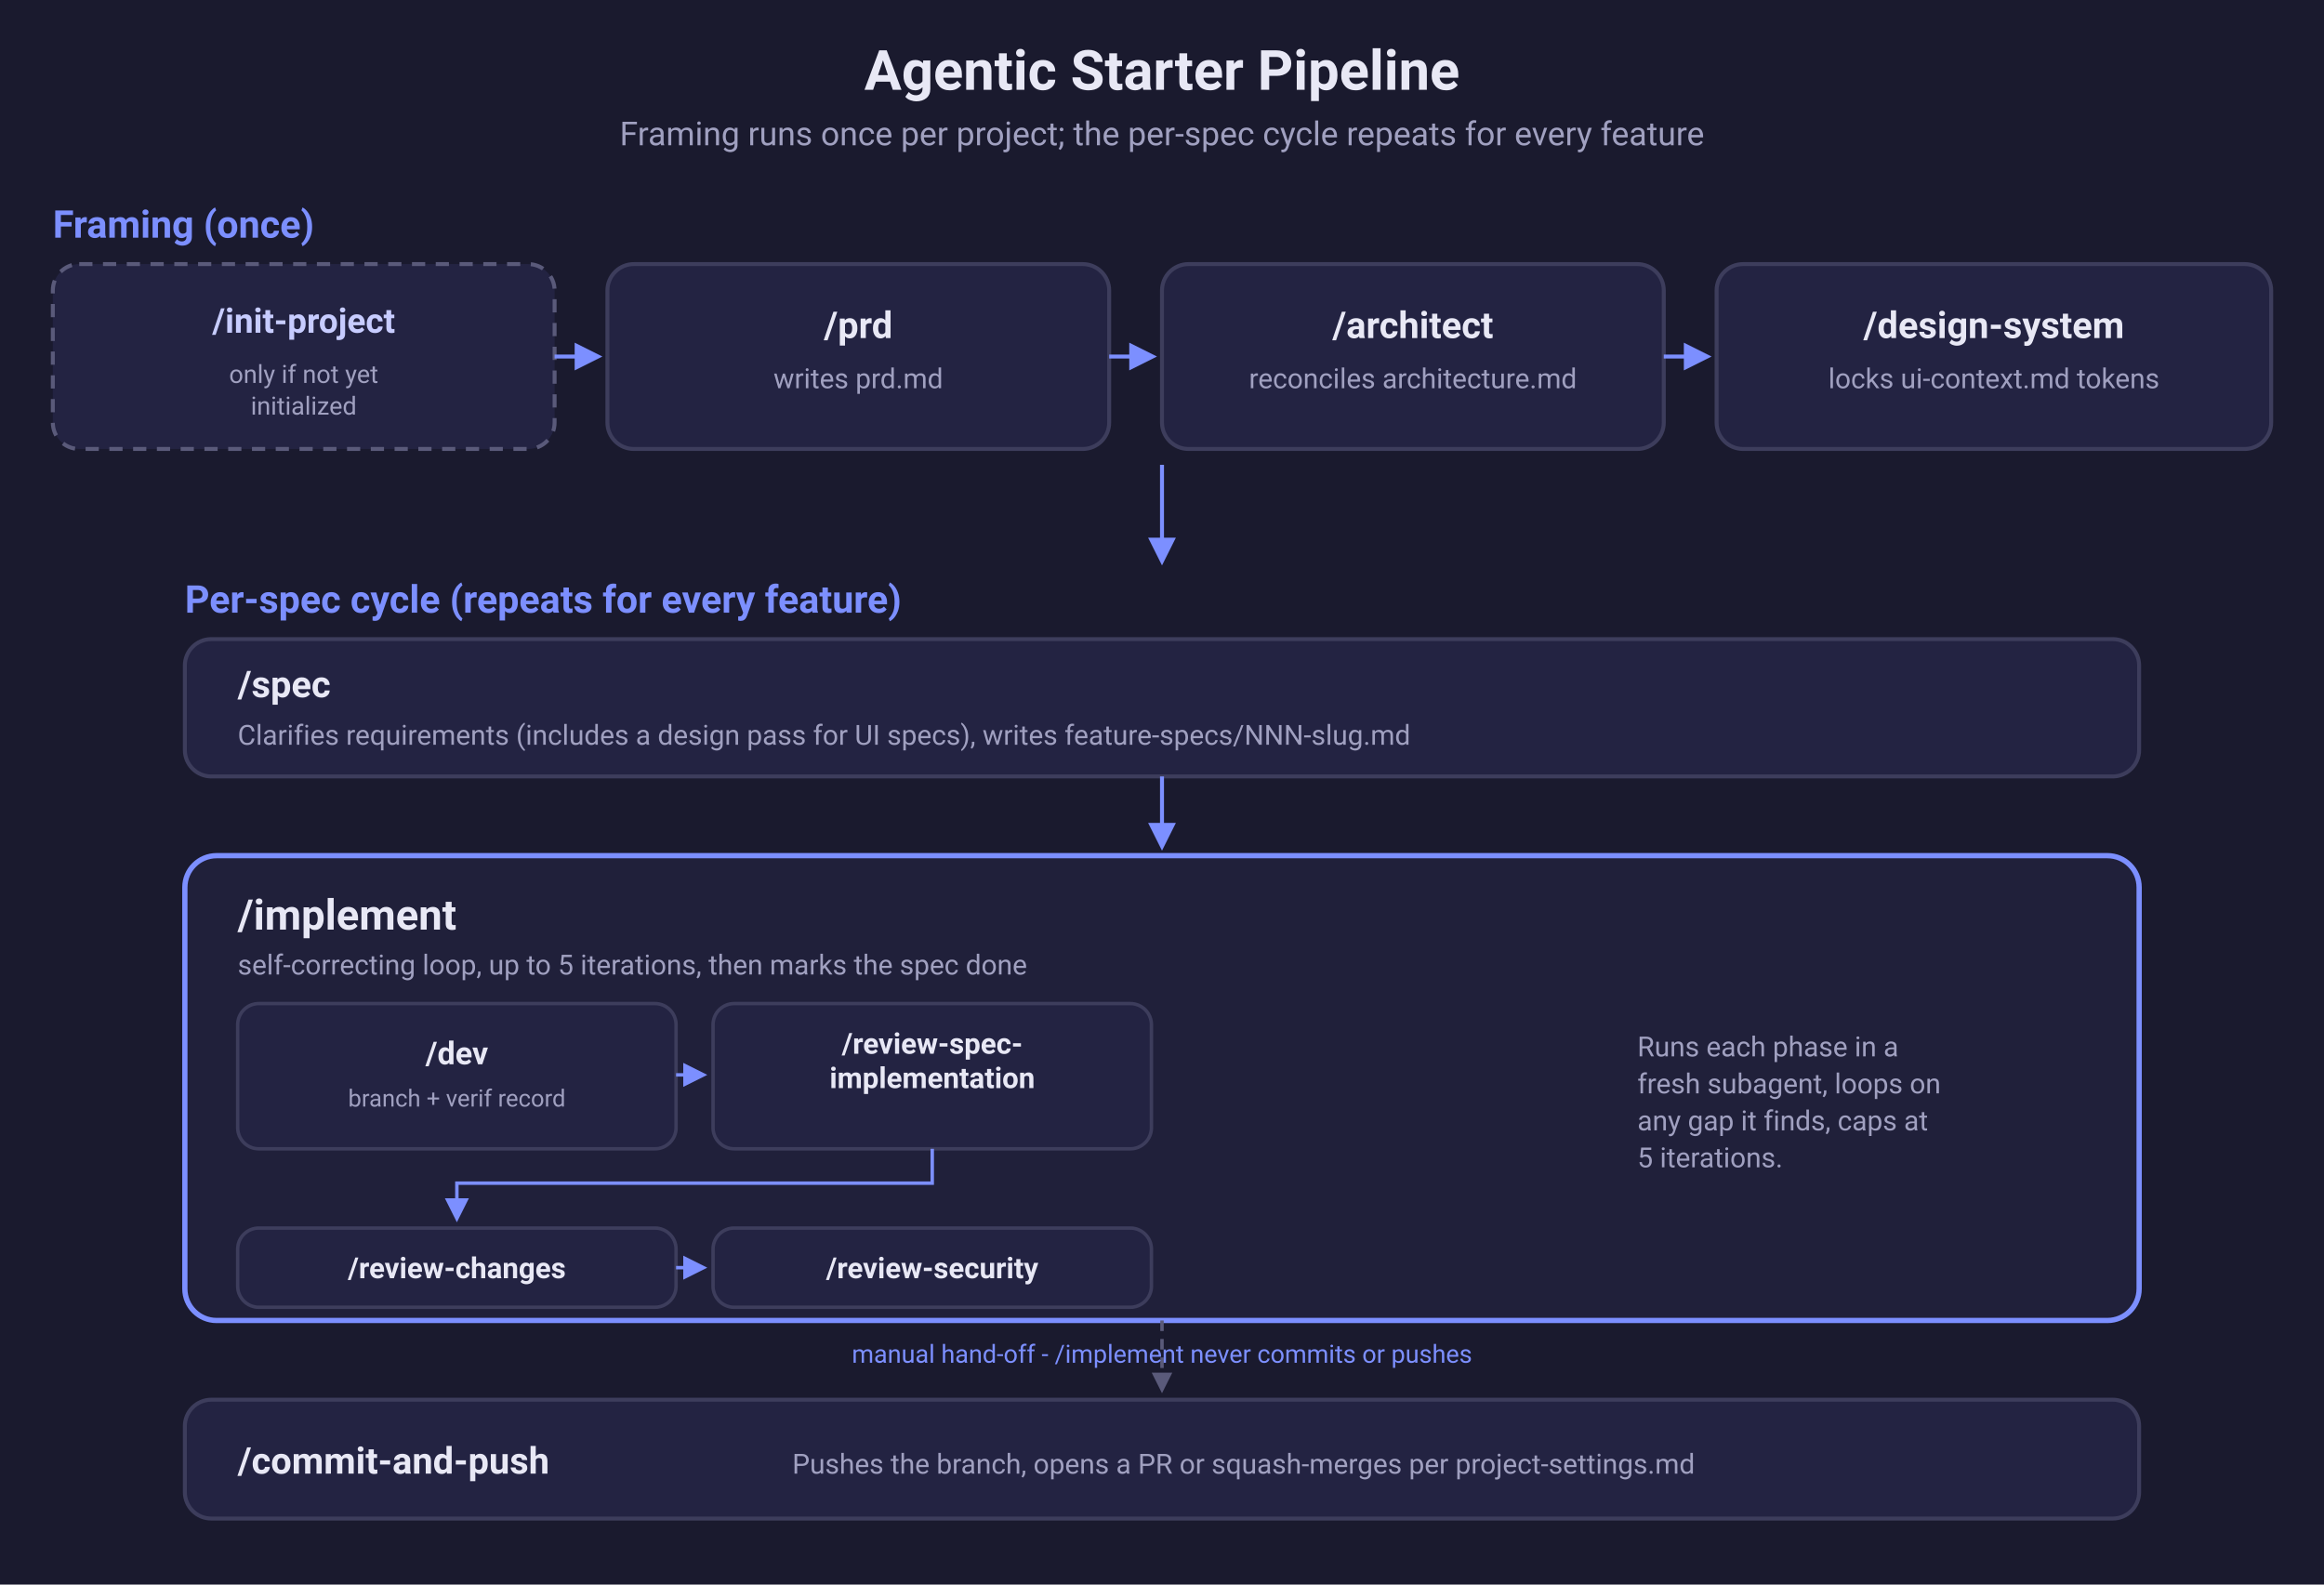
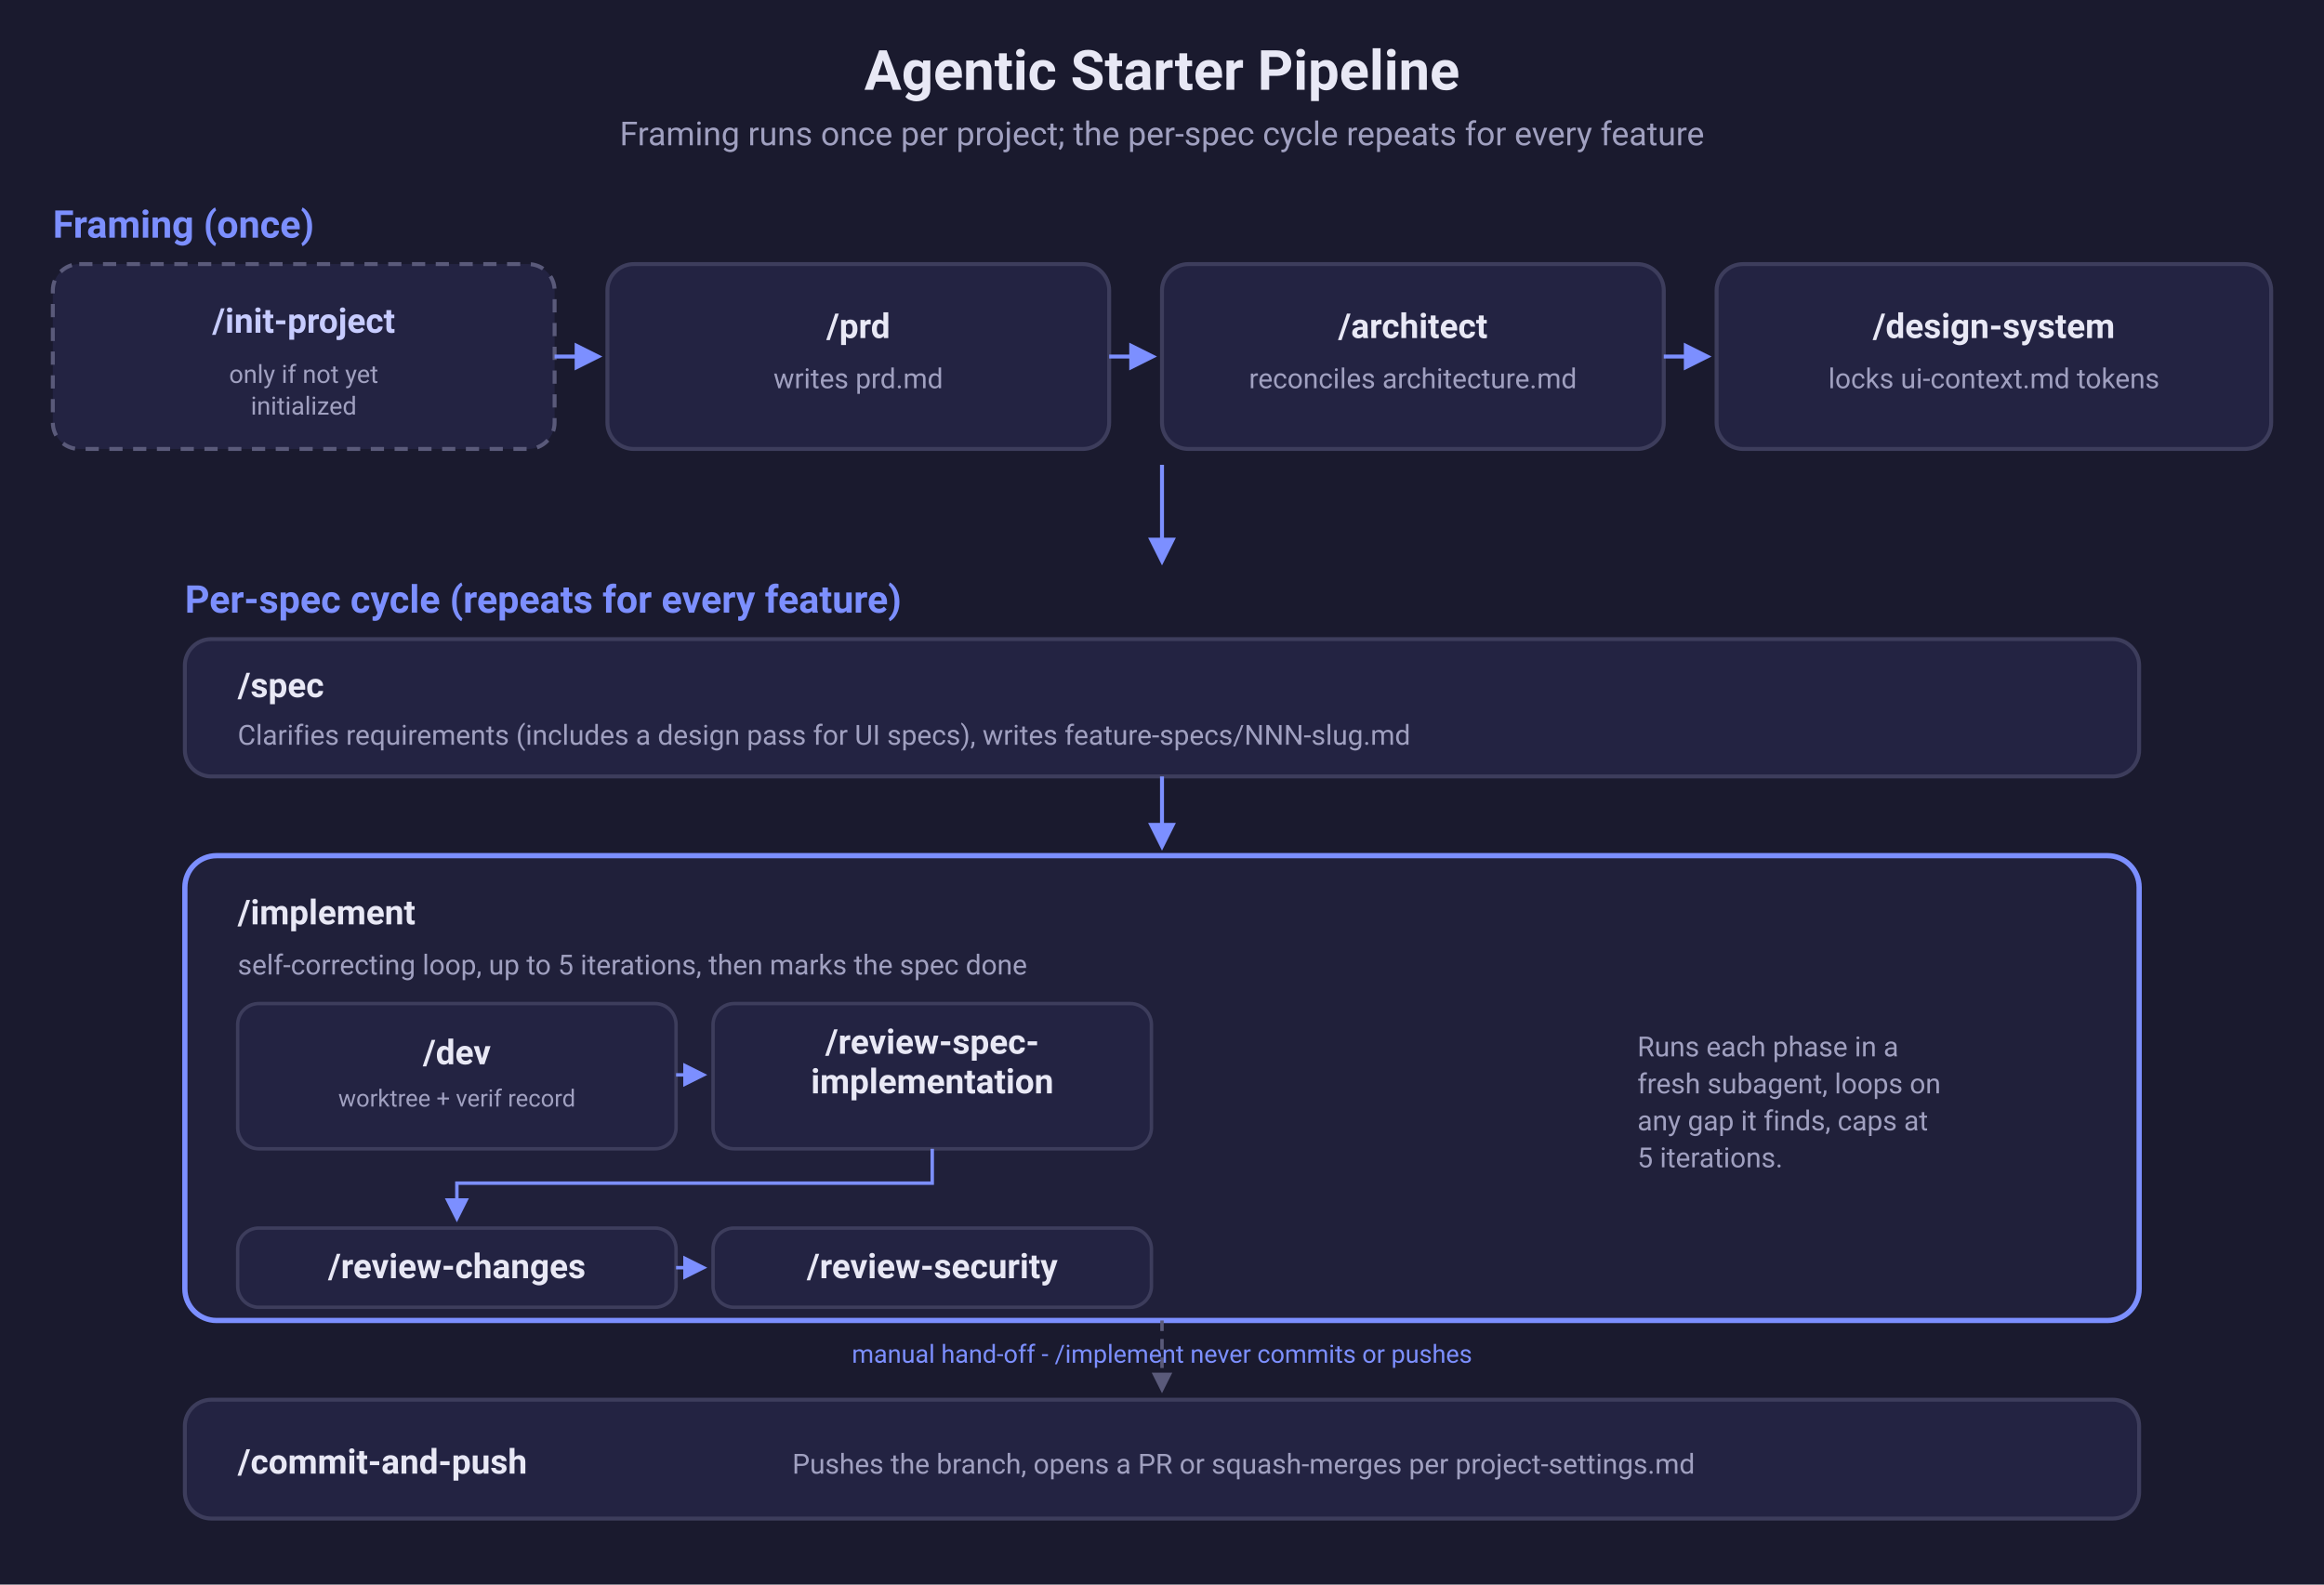
<svg xmlns="http://www.w3.org/2000/svg" viewBox="0 0 880 600" font-family="-apple-system, BlinkMacSystemFont, 'Segoe UI', Roboto, sans-serif">
  <defs>
    <marker id="arrow" viewBox="0 0 10 10" refX="8" refY="5" markerWidth="7" markerHeight="7" orient="auto-start-reverse">
      <path d="M0,0 L10,5 L0,10 z" fill="#7c8fff" />
    </marker>
    <marker id="arrow-dim" viewBox="0 0 10 10" refX="8" refY="5" markerWidth="6" markerHeight="6" orient="auto-start-reverse">
      <path d="M0,0 L10,5 L0,10 z" fill="#5a5a7a" />
    </marker>
  </defs>
  <rect x="0" y="0" width="880" height="600" fill="#1a1a2e" />
  <text x="440" y="34" text-anchor="middle" font-size="21" font-weight="700" fill="#e8e8f5">Agentic Starter Pipeline</text>
  <text x="440" y="55" text-anchor="middle" font-size="12.5" fill="#a0a0c0">Framing runs once per project; the per-spec cycle repeats for every feature</text>
  <text x="20" y="90" font-size="14.5" font-weight="700" fill="#7c8fff">Framing (once)</text>
  <g>
    <rect x="20" y="100" width="190" height="70" rx="10" fill="#232342" stroke="#5a5a7a" stroke-width="1.5" stroke-dasharray="5,4" />
    <text x="115" y="126" text-anchor="middle" font-size="13" font-weight="600" fill="#c7ccff">/init-project</text>
    <text x="115" y="145" text-anchor="middle" font-size="9.5" fill="#a0a0c0">only if not yet</text>
    <text x="115" y="157" text-anchor="middle" font-size="9.5" fill="#a0a0c0">initialized</text>
  </g>
  <line x1="210" y1="135" x2="226" y2="135" stroke="#7c8fff" stroke-width="1.5" marker-end="url(#arrow)" />
  <g>
    <rect x="230" y="100" width="190" height="70" rx="10" fill="#232342" stroke="#3d3d5c" stroke-width="1.5" />
-     <text x="325" y="128" text-anchor="middle" font-size="14" font-weight="600" fill="#e8e8f5">/prd</text>
+     <text x="325" y="128" text-anchor="middle" font-size="13" font-weight="600" fill="#e8e8f5">/prd</text>
    <text x="325" y="147" text-anchor="middle" font-size="10.5" fill="#a0a0c0">writes prd.md</text>
  </g>
  <line x1="420" y1="135" x2="436" y2="135" stroke="#7c8fff" stroke-width="1.5" marker-end="url(#arrow)" />
  <g>
    <rect x="440" y="100" width="190" height="70" rx="10" fill="#232342" stroke="#3d3d5c" stroke-width="1.5" />
-     <text x="535" y="128" text-anchor="middle" font-size="14" font-weight="600" fill="#e8e8f5">/architect</text>
+     <text x="535" y="128" text-anchor="middle" font-size="13" font-weight="600" fill="#e8e8f5">/architect</text>
    <text x="535" y="147" text-anchor="middle" font-size="10.5" fill="#a0a0c0">reconciles architecture.md</text>
  </g>
  <line x1="630" y1="135" x2="646" y2="135" stroke="#7c8fff" stroke-width="1.5" marker-end="url(#arrow)" />
  <g>
    <rect x="650" y="100" width="210" height="70" rx="10" fill="#232342" stroke="#3d3d5c" stroke-width="1.5" />
-     <text x="755" y="128" text-anchor="middle" font-size="14" font-weight="600" fill="#e8e8f5">/design-system</text>
+     <text x="755" y="128" text-anchor="middle" font-size="13" font-weight="600" fill="#e8e8f5">/design-system</text>
    <text x="755" y="147" text-anchor="middle" font-size="10.5" fill="#a0a0c0">locks ui-context.md tokens</text>
  </g>
  <line x1="440" y1="176" x2="440" y2="212" stroke="#7c8fff" stroke-width="1.5" marker-end="url(#arrow)" />
  <text x="70" y="232" font-size="14.5" font-weight="700" fill="#7c8fff">Per-spec cycle (repeats for every feature)</text>
  <rect x="70" y="242" width="740" height="52" rx="10" fill="#232342" stroke="#3d3d5c" stroke-width="1.5" />
-   <text x="90" y="264" font-size="14" font-weight="600" fill="#e8e8f5">/spec</text>
+   <text x="90" y="264" font-size="13" font-weight="600" fill="#e8e8f5">/spec</text>
  <text x="90" y="282" font-size="10.5" fill="#a0a0c0">Clarifies requirements (includes a design pass for UI specs), writes feature-specs/NNN-slug.md</text>
  <line x1="440" y1="294" x2="440" y2="320" stroke="#7c8fff" stroke-width="1.5" marker-end="url(#arrow)" />
  <rect x="70" y="324" width="740" height="176" rx="12" fill="#20203a" stroke="#7c8fff" stroke-width="2" />
-   <text x="90" y="352" font-size="16" font-weight="700" fill="#e8e8f5">/implement</text>
+   <text x="90" y="350" font-size="13" font-weight="700" fill="#e8e8f5">/implement</text>
  <text x="90" y="369" font-size="10.5" fill="#a0a0c0">self-correcting loop, up to 5 iterations, then marks the spec done</text>
  <g>
    <rect x="90" y="380" width="166" height="55" rx="8" fill="#232342" stroke="#3d3d5c" stroke-width="1.3" />
-     <text x="173" y="403" text-anchor="middle" font-size="12" font-weight="600" fill="#e8e8f5">/dev</text>
-     <text x="173" y="419" text-anchor="middle" font-size="9" fill="#a0a0c0">branch + verif record</text>
+     <text x="173" y="403" text-anchor="middle" font-size="13" font-weight="600" fill="#e8e8f5">/dev</text>
+     <text x="173" y="419" text-anchor="middle" font-size="9" fill="#a0a0c0">worktree + verif record</text>
  </g>
  <line x1="256" y1="407" x2="266" y2="407" stroke="#7c8fff" stroke-width="1.3" marker-end="url(#arrow)" />
  <g>
    <rect x="270" y="380" width="166" height="55" rx="8" fill="#232342" stroke="#3d3d5c" stroke-width="1.3" />
-     <text x="353" y="399" text-anchor="middle" font-size="11" font-weight="600" fill="#e8e8f5">/review-spec-</text>
-     <text x="353" y="412" text-anchor="middle" font-size="11" font-weight="600" fill="#e8e8f5">implementation</text>
+     <text x="353" y="399" text-anchor="middle" font-size="13" font-weight="600" fill="#e8e8f5">/review-spec-</text>
+     <text x="353" y="414" text-anchor="middle" font-size="13" font-weight="600" fill="#e8e8f5">implementation</text>
  </g>
  <path d="M 353 435 L 353 448 L 173 448 L 173 461" fill="none" stroke="#7c8fff" stroke-width="1.3" marker-end="url(#arrow)" />
  <g>
    <rect x="90" y="465" width="166" height="30" rx="8" fill="#232342" stroke="#3d3d5c" stroke-width="1.3" />
-     <text x="173" y="484" text-anchor="middle" font-size="11" font-weight="600" fill="#e8e8f5">/review-changes</text>
+     <text x="173" y="484" text-anchor="middle" font-size="13" font-weight="600" fill="#e8e8f5">/review-changes</text>
  </g>
  <line x1="256" y1="480" x2="266" y2="480" stroke="#7c8fff" stroke-width="1.3" marker-end="url(#arrow)" />
  <g>
    <rect x="270" y="465" width="166" height="30" rx="8" fill="#232342" stroke="#3d3d5c" stroke-width="1.3" />
-     <text x="353" y="484" text-anchor="middle" font-size="11" font-weight="600" fill="#e8e8f5">/review-security</text>
+     <text x="353" y="484" text-anchor="middle" font-size="13" font-weight="600" fill="#e8e8f5">/review-security</text>
  </g>
  <text x="620" y="400" font-size="10.5" fill="#a0a0c0">
    <tspan x="620" dy="0">Runs each phase in a</tspan>
    <tspan x="620" dy="14">fresh subagent, loops on</tspan>
    <tspan x="620" dy="14">any gap it finds, caps at</tspan>
    <tspan x="620" dy="14">5 iterations.</tspan>
  </text>
  <line x1="440" y1="500" x2="440" y2="526" stroke="#5a5a7a" stroke-width="1.3" stroke-dasharray="4,3" marker-end="url(#arrow-dim)" />
  <text x="440" y="516" text-anchor="middle" font-size="9.5" fill="#7c8fff">manual hand-off - /implement never commits or pushes</text>
  <rect x="70" y="530" width="740" height="45" rx="10" fill="#232342" stroke="#3d3d5c" stroke-width="1.5" />
-   <text x="90" y="558" font-size="14" font-weight="600" fill="#e8e8f5">/commit-and-push</text>
+   <text x="90" y="558" font-size="13" font-weight="600" fill="#e8e8f5">/commit-and-push</text>
  <text x="300" y="558" font-size="10.5" fill="#a0a0c0">Pushes the branch, opens a PR or squash-merges per project-settings.md</text>
</svg>
